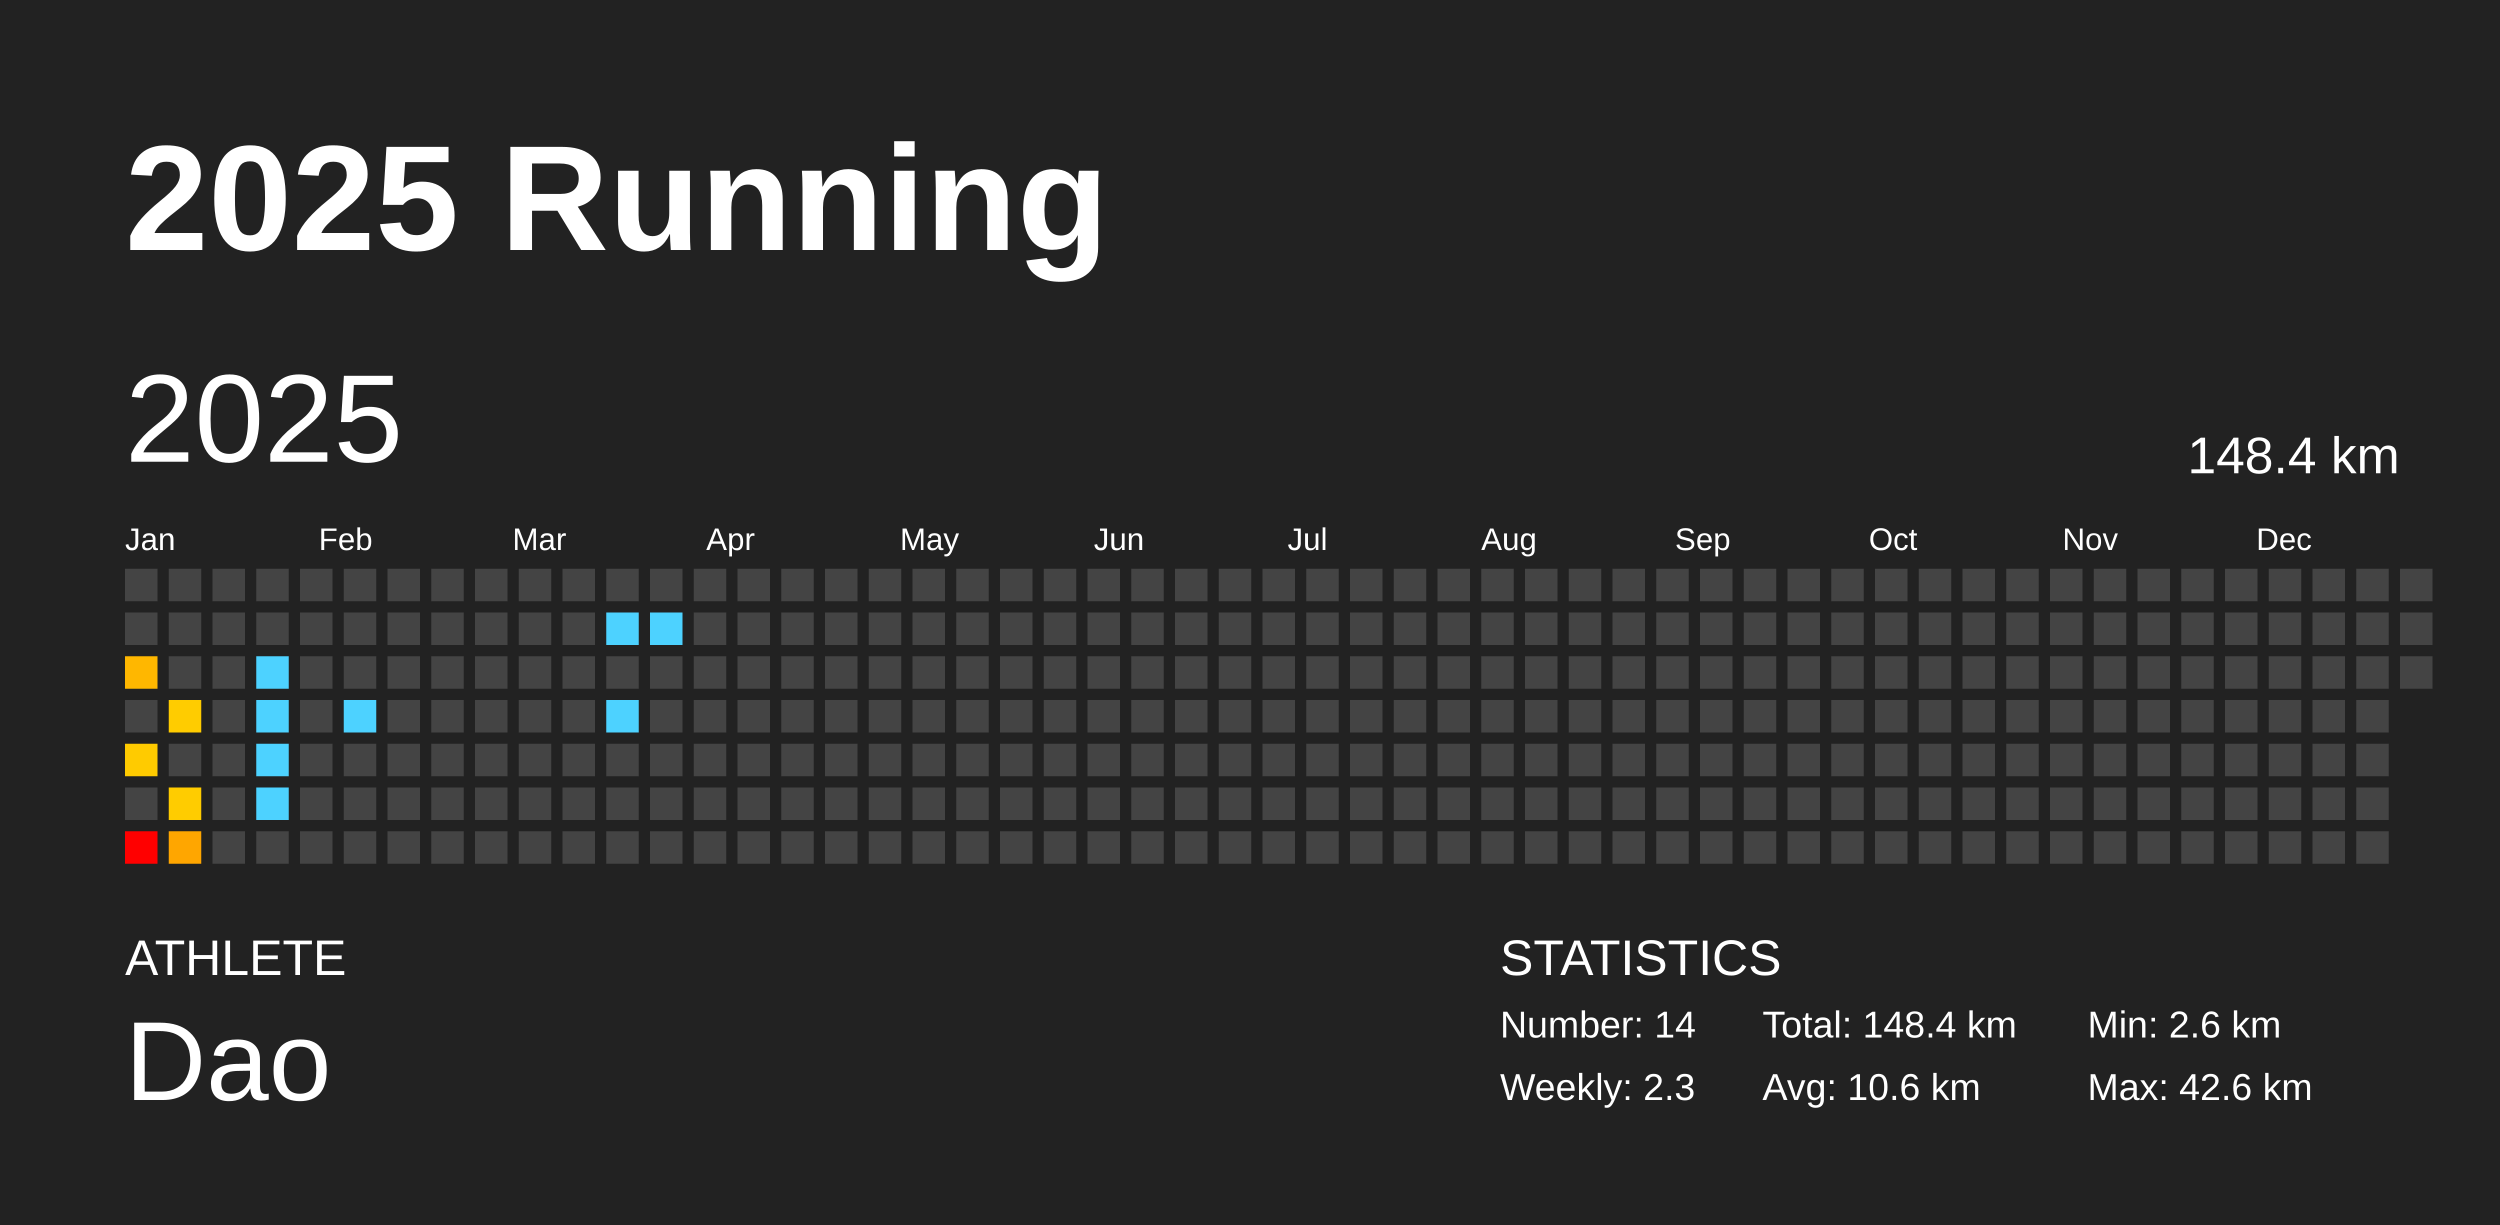
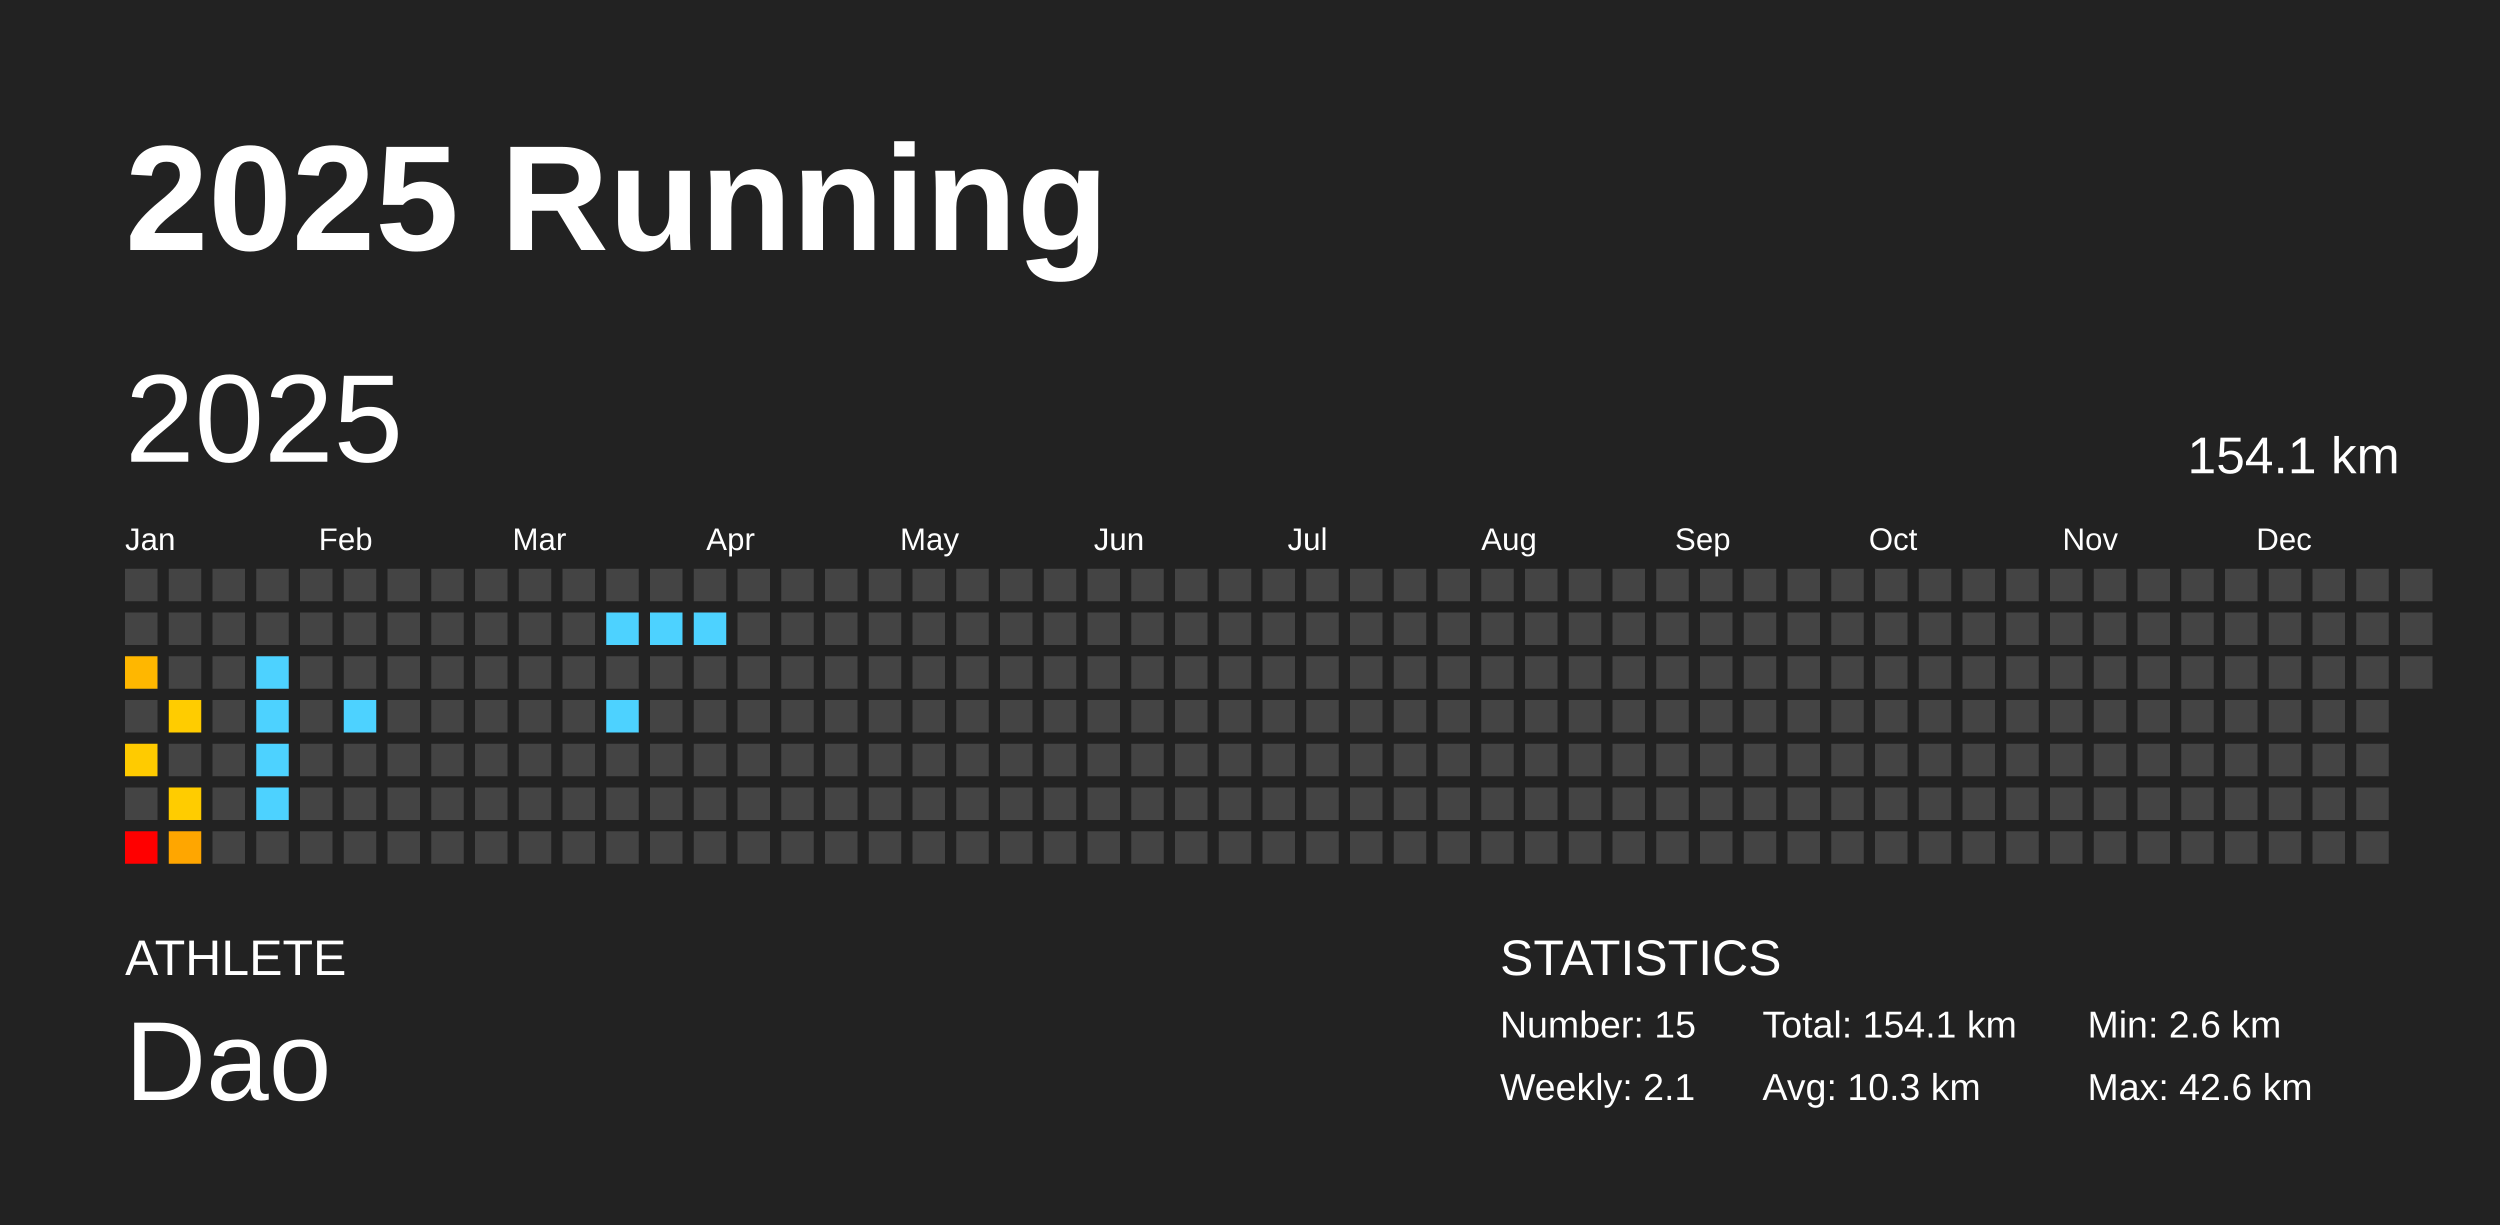
<svg xmlns="http://www.w3.org/2000/svg" baseProfile="full" height="98mm" version="1.1" viewBox="0,0,200,98" width="200mm">
  <defs />
  <rect fill="#222222" height="98" width="200" x="0" y="0" />
  <text fill="#FFFFFF" style="font-size:12px; font-family:Arial; font-weight:bold;" x="10" y="20">2025 Running</text>
  <text fill="#FFFFFF" style="font-size:4px; font-family:Arial" x="10" y="78">ATHLETE</text>
  <text fill="#FFFFFF" style="font-size:9px; font-family:Arial" x="10" y="88">Dao</text>
  <text fill="#FFFFFF" style="font-size:4px; font-family:Arial" x="120" y="78">STATISTICS</text>
-   <text fill="#FFFFFF" style="font-size:3px; font-family:Arial" x="120" y="83">Number: 14</text>
-   <text fill="#FFFFFF" style="font-size:3px; font-family:Arial" x="120" y="88">Weekly: 2.3</text>
-   <text fill="#FFFFFF" style="font-size:3px; font-family:Arial" x="141" y="83">Total: 148.4 km</text>
-   <text fill="#FFFFFF" style="font-size:3px; font-family:Arial" x="141" y="88">Avg: 10.6 km</text>
+   <text fill="#FFFFFF" style="font-size:3px; font-family:Arial" x="120" y="83">Number: 15</text>
+   <text fill="#FFFFFF" style="font-size:3px; font-family:Arial" x="120" y="88">Weekly: 2.1</text>
+   <text fill="#FFFFFF" style="font-size:3px; font-family:Arial" x="141" y="83">Total: 154.1 km</text>
+   <text fill="#FFFFFF" style="font-size:3px; font-family:Arial" x="141" y="88">Avg: 10.3 km</text>
  <text fill="#FFFFFF" style="font-size:3px; font-family:Arial" x="167" y="83">Min: 2.6 km</text>
  <text fill="#FFFFFF" style="font-size:3px; font-family:Arial" x="167" y="88">Max: 42.6 km</text>
  <text dominant-baseline="hanging" fill="#FFFFFF" style="font-size:10.0px; font-family:Arial;" x="10" y="30">2025</text>
-   <text dominant-baseline="hanging" fill="#FFFFFF" style="font-size:4.125px; font-family:Arial;" x="175" y="35">148.4 km</text>
+   <text dominant-baseline="hanging" fill="#FFFFFF" style="font-size:4.125px; font-family:Arial;" x="175" y="35">154.1 km</text>
  <text fill="#FFFFFF" style="font-size:2.5px; font-family:Arial" x="10.0" y="44">Jan</text>
  <text fill="#FFFFFF" style="font-size:2.5px; font-family:Arial" x="25.5" y="44">Feb</text>
  <text fill="#FFFFFF" style="font-size:2.5px; font-family:Arial" x="41.0" y="44">Mar</text>
  <text fill="#FFFFFF" style="font-size:2.5px; font-family:Arial" x="56.5" y="44">Apr</text>
  <text fill="#FFFFFF" style="font-size:2.5px; font-family:Arial" x="72.0" y="44">May</text>
  <text fill="#FFFFFF" style="font-size:2.5px; font-family:Arial" x="87.5" y="44">Jun</text>
  <text fill="#FFFFFF" style="font-size:2.5px; font-family:Arial" x="103.0" y="44">Jul</text>
  <text fill="#FFFFFF" style="font-size:2.5px; font-family:Arial" x="118.5" y="44">Aug</text>
  <text fill="#FFFFFF" style="font-size:2.5px; font-family:Arial" x="134.0" y="44">Sep</text>
  <text fill="#FFFFFF" style="font-size:2.5px; font-family:Arial" x="149.5" y="44">Oct</text>
  <text fill="#FFFFFF" style="font-size:2.5px; font-family:Arial" x="165.0" y="44">Nov</text>
  <text fill="#FFFFFF" style="font-size:2.5px; font-family:Arial" x="180.5" y="44">Dec</text>
  <rect fill="#444444" height="2.6" width="2.6" x="10.0" y="45.5" />
  <rect fill="#444444" height="2.6" width="2.6" x="10.0" y="49.0" />
  <rect fill="#ffb700" height="2.6" width="2.6" x="10.0" y="52.5" />
  <rect fill="#444444" height="2.6" width="2.6" x="10.0" y="56.0" />
  <rect fill="#ffcb00" height="2.6" width="2.6" x="10.0" y="59.5" />
  <rect fill="#444444" height="2.6" width="2.6" x="10.0" y="63.0" />
  <rect fill="red" height="2.6" width="2.6" x="10.0" y="66.5" />
  <rect fill="#444444" height="2.6" width="2.6" x="13.5" y="45.5" />
  <rect fill="#444444" height="2.6" width="2.6" x="13.5" y="49.0" />
  <rect fill="#444444" height="2.6" width="2.6" x="13.5" y="52.5" />
  <rect fill="#ffcc00" height="2.6" width="2.6" x="13.5" y="56.0" />
  <rect fill="#444444" height="2.6" width="2.6" x="13.5" y="59.5" />
  <rect fill="#ffcc00" height="2.6" width="2.6" x="13.5" y="63.0" />
  <rect fill="#ffa600" height="2.6" width="2.6" x="13.5" y="66.5" />
  <rect fill="#444444" height="2.6" width="2.6" x="17.0" y="45.5" />
  <rect fill="#444444" height="2.6" width="2.6" x="17.0" y="49.0" />
  <rect fill="#444444" height="2.6" width="2.6" x="17.0" y="52.5" />
  <rect fill="#444444" height="2.6" width="2.6" x="17.0" y="56.0" />
  <rect fill="#444444" height="2.6" width="2.6" x="17.0" y="59.5" />
  <rect fill="#444444" height="2.6" width="2.6" x="17.0" y="63.0" />
  <rect fill="#444444" height="2.6" width="2.6" x="17.0" y="66.5" />
  <rect fill="#444444" height="2.6" width="2.6" x="20.5" y="45.5" />
  <rect fill="#444444" height="2.6" width="2.6" x="20.5" y="49.0" />
  <rect fill="#4dd2ff" height="2.6" width="2.6" x="20.5" y="52.5" />
  <rect fill="#4dd2ff" height="2.6" width="2.6" x="20.5" y="56.0" />
  <rect fill="#4dd2ff" height="2.6" width="2.6" x="20.5" y="59.5" />
  <rect fill="#4dd2ff" height="2.6" width="2.6" x="20.5" y="63.0" />
  <rect fill="#444444" height="2.6" width="2.6" x="20.5" y="66.5" />
  <rect fill="#444444" height="2.6" width="2.6" x="24.0" y="45.5" />
  <rect fill="#444444" height="2.6" width="2.6" x="24.0" y="49.0" />
  <rect fill="#444444" height="2.6" width="2.6" x="24.0" y="52.5" />
  <rect fill="#444444" height="2.6" width="2.6" x="24.0" y="56.0" />
  <rect fill="#444444" height="2.6" width="2.6" x="24.0" y="59.5" />
  <rect fill="#444444" height="2.6" width="2.6" x="24.0" y="63.0" />
  <rect fill="#444444" height="2.6" width="2.6" x="24.0" y="66.5" />
  <rect fill="#444444" height="2.6" width="2.6" x="27.5" y="45.5" />
  <rect fill="#444444" height="2.6" width="2.6" x="27.5" y="49.0" />
  <rect fill="#444444" height="2.6" width="2.6" x="27.5" y="52.5" />
  <rect fill="#4dd2ff" height="2.6" width="2.6" x="27.5" y="56.0" />
  <rect fill="#444444" height="2.6" width="2.6" x="27.5" y="59.5" />
  <rect fill="#444444" height="2.6" width="2.6" x="27.5" y="63.0" />
  <rect fill="#444444" height="2.6" width="2.6" x="27.5" y="66.5" />
  <rect fill="#444444" height="2.6" width="2.6" x="31.0" y="45.5" />
  <rect fill="#444444" height="2.6" width="2.6" x="31.0" y="49.0" />
  <rect fill="#444444" height="2.6" width="2.6" x="31.0" y="52.5" />
  <rect fill="#444444" height="2.6" width="2.6" x="31.0" y="56.0" />
  <rect fill="#444444" height="2.6" width="2.6" x="31.0" y="59.5" />
  <rect fill="#444444" height="2.6" width="2.6" x="31.0" y="63.0" />
  <rect fill="#444444" height="2.6" width="2.6" x="31.0" y="66.5" />
  <rect fill="#444444" height="2.6" width="2.6" x="34.5" y="45.5" />
  <rect fill="#444444" height="2.6" width="2.6" x="34.5" y="49.0" />
  <rect fill="#444444" height="2.6" width="2.6" x="34.5" y="52.5" />
  <rect fill="#444444" height="2.6" width="2.6" x="34.5" y="56.0" />
  <rect fill="#444444" height="2.6" width="2.6" x="34.5" y="59.5" />
  <rect fill="#444444" height="2.6" width="2.6" x="34.5" y="63.0" />
  <rect fill="#444444" height="2.6" width="2.6" x="34.5" y="66.5" />
  <rect fill="#444444" height="2.6" width="2.6" x="38.0" y="45.5" />
  <rect fill="#444444" height="2.6" width="2.6" x="38.0" y="49.0" />
  <rect fill="#444444" height="2.6" width="2.6" x="38.0" y="52.5" />
  <rect fill="#444444" height="2.6" width="2.6" x="38.0" y="56.0" />
  <rect fill="#444444" height="2.6" width="2.6" x="38.0" y="59.5" />
  <rect fill="#444444" height="2.6" width="2.6" x="38.0" y="63.0" />
  <rect fill="#444444" height="2.6" width="2.6" x="38.0" y="66.5" />
  <rect fill="#444444" height="2.6" width="2.6" x="41.5" y="45.5" />
  <rect fill="#444444" height="2.6" width="2.6" x="41.5" y="49.0" />
  <rect fill="#444444" height="2.6" width="2.6" x="41.5" y="52.5" />
  <rect fill="#444444" height="2.6" width="2.6" x="41.5" y="56.0" />
  <rect fill="#444444" height="2.6" width="2.6" x="41.5" y="59.5" />
  <rect fill="#444444" height="2.6" width="2.6" x="41.5" y="63.0" />
  <rect fill="#444444" height="2.6" width="2.6" x="41.5" y="66.5" />
  <rect fill="#444444" height="2.6" width="2.6" x="45.0" y="45.5" />
  <rect fill="#444444" height="2.6" width="2.6" x="45.0" y="49.0" />
  <rect fill="#444444" height="2.6" width="2.6" x="45.0" y="52.5" />
  <rect fill="#444444" height="2.6" width="2.6" x="45.0" y="56.0" />
  <rect fill="#444444" height="2.6" width="2.6" x="45.0" y="59.5" />
  <rect fill="#444444" height="2.6" width="2.6" x="45.0" y="63.0" />
  <rect fill="#444444" height="2.6" width="2.6" x="45.0" y="66.5" />
  <rect fill="#444444" height="2.6" width="2.6" x="48.5" y="45.5" />
  <rect fill="#4dd2ff" height="2.6" width="2.6" x="48.5" y="49.0" />
  <rect fill="#444444" height="2.6" width="2.6" x="48.5" y="52.5" />
  <rect fill="#4dd2ff" height="2.6" width="2.6" x="48.5" y="56.0" />
  <rect fill="#444444" height="2.6" width="2.6" x="48.5" y="59.5" />
  <rect fill="#444444" height="2.6" width="2.6" x="48.5" y="63.0" />
  <rect fill="#444444" height="2.6" width="2.6" x="48.5" y="66.5" />
  <rect fill="#444444" height="2.6" width="2.6" x="52.0" y="45.5" />
  <rect fill="#4dd2ff" height="2.6" width="2.6" x="52.0" y="49.0" />
  <rect fill="#444444" height="2.6" width="2.6" x="52.0" y="52.5" />
  <rect fill="#444444" height="2.6" width="2.6" x="52.0" y="56.0" />
  <rect fill="#444444" height="2.6" width="2.6" x="52.0" y="59.5" />
  <rect fill="#444444" height="2.6" width="2.6" x="52.0" y="63.0" />
  <rect fill="#444444" height="2.6" width="2.6" x="52.0" y="66.5" />
  <rect fill="#444444" height="2.6" width="2.6" x="55.5" y="45.5" />
-   <rect fill="#444444" height="2.6" width="2.6" x="55.5" y="49.0" />
+   <rect fill="#4dd2ff" height="2.6" width="2.6" x="55.5" y="49.0" />
  <rect fill="#444444" height="2.6" width="2.6" x="55.5" y="52.5" />
  <rect fill="#444444" height="2.6" width="2.6" x="55.5" y="56.0" />
  <rect fill="#444444" height="2.6" width="2.6" x="55.5" y="59.5" />
  <rect fill="#444444" height="2.6" width="2.6" x="55.5" y="63.0" />
  <rect fill="#444444" height="2.6" width="2.6" x="55.5" y="66.5" />
  <rect fill="#444444" height="2.6" width="2.6" x="59.0" y="45.5" />
  <rect fill="#444444" height="2.6" width="2.6" x="59.0" y="49.0" />
  <rect fill="#444444" height="2.6" width="2.6" x="59.0" y="52.5" />
  <rect fill="#444444" height="2.6" width="2.6" x="59.0" y="56.0" />
  <rect fill="#444444" height="2.6" width="2.6" x="59.0" y="59.5" />
  <rect fill="#444444" height="2.6" width="2.6" x="59.0" y="63.0" />
  <rect fill="#444444" height="2.6" width="2.6" x="59.0" y="66.5" />
  <rect fill="#444444" height="2.6" width="2.6" x="62.5" y="45.5" />
  <rect fill="#444444" height="2.6" width="2.6" x="62.5" y="49.0" />
  <rect fill="#444444" height="2.6" width="2.6" x="62.5" y="52.5" />
  <rect fill="#444444" height="2.6" width="2.6" x="62.5" y="56.0" />
  <rect fill="#444444" height="2.6" width="2.6" x="62.5" y="59.5" />
  <rect fill="#444444" height="2.6" width="2.6" x="62.5" y="63.0" />
  <rect fill="#444444" height="2.6" width="2.6" x="62.5" y="66.5" />
  <rect fill="#444444" height="2.6" width="2.6" x="66.0" y="45.5" />
  <rect fill="#444444" height="2.6" width="2.6" x="66.0" y="49.0" />
  <rect fill="#444444" height="2.6" width="2.6" x="66.0" y="52.5" />
  <rect fill="#444444" height="2.6" width="2.6" x="66.0" y="56.0" />
  <rect fill="#444444" height="2.6" width="2.6" x="66.0" y="59.5" />
  <rect fill="#444444" height="2.6" width="2.6" x="66.0" y="63.0" />
  <rect fill="#444444" height="2.6" width="2.6" x="66.0" y="66.5" />
  <rect fill="#444444" height="2.6" width="2.6" x="69.5" y="45.5" />
  <rect fill="#444444" height="2.6" width="2.6" x="69.5" y="49.0" />
  <rect fill="#444444" height="2.6" width="2.6" x="69.5" y="52.5" />
  <rect fill="#444444" height="2.6" width="2.6" x="69.5" y="56.0" />
  <rect fill="#444444" height="2.6" width="2.6" x="69.5" y="59.5" />
  <rect fill="#444444" height="2.6" width="2.6" x="69.5" y="63.0" />
  <rect fill="#444444" height="2.6" width="2.6" x="69.5" y="66.5" />
  <rect fill="#444444" height="2.6" width="2.6" x="73.0" y="45.5" />
  <rect fill="#444444" height="2.6" width="2.6" x="73.0" y="49.0" />
  <rect fill="#444444" height="2.6" width="2.6" x="73.0" y="52.5" />
  <rect fill="#444444" height="2.6" width="2.6" x="73.0" y="56.0" />
  <rect fill="#444444" height="2.6" width="2.6" x="73.0" y="59.5" />
  <rect fill="#444444" height="2.6" width="2.6" x="73.0" y="63.0" />
  <rect fill="#444444" height="2.6" width="2.6" x="73.0" y="66.5" />
  <rect fill="#444444" height="2.6" width="2.6" x="76.5" y="45.5" />
  <rect fill="#444444" height="2.6" width="2.6" x="76.5" y="49.0" />
  <rect fill="#444444" height="2.6" width="2.6" x="76.5" y="52.5" />
  <rect fill="#444444" height="2.6" width="2.6" x="76.5" y="56.0" />
  <rect fill="#444444" height="2.6" width="2.6" x="76.5" y="59.5" />
  <rect fill="#444444" height="2.6" width="2.6" x="76.5" y="63.0" />
  <rect fill="#444444" height="2.6" width="2.6" x="76.5" y="66.5" />
  <rect fill="#444444" height="2.6" width="2.6" x="80.0" y="45.5" />
  <rect fill="#444444" height="2.6" width="2.6" x="80.0" y="49.0" />
  <rect fill="#444444" height="2.6" width="2.6" x="80.0" y="52.5" />
  <rect fill="#444444" height="2.6" width="2.6" x="80.0" y="56.0" />
  <rect fill="#444444" height="2.6" width="2.6" x="80.0" y="59.5" />
  <rect fill="#444444" height="2.6" width="2.6" x="80.0" y="63.0" />
  <rect fill="#444444" height="2.6" width="2.6" x="80.0" y="66.5" />
  <rect fill="#444444" height="2.6" width="2.6" x="83.5" y="45.5" />
  <rect fill="#444444" height="2.6" width="2.6" x="83.5" y="49.0" />
  <rect fill="#444444" height="2.6" width="2.6" x="83.5" y="52.5" />
  <rect fill="#444444" height="2.6" width="2.6" x="83.5" y="56.0" />
  <rect fill="#444444" height="2.6" width="2.6" x="83.5" y="59.5" />
  <rect fill="#444444" height="2.6" width="2.6" x="83.5" y="63.0" />
  <rect fill="#444444" height="2.6" width="2.6" x="83.5" y="66.5" />
  <rect fill="#444444" height="2.6" width="2.6" x="87.0" y="45.5" />
  <rect fill="#444444" height="2.6" width="2.6" x="87.0" y="49.0" />
  <rect fill="#444444" height="2.6" width="2.6" x="87.0" y="52.5" />
  <rect fill="#444444" height="2.6" width="2.6" x="87.0" y="56.0" />
  <rect fill="#444444" height="2.6" width="2.6" x="87.0" y="59.5" />
  <rect fill="#444444" height="2.6" width="2.6" x="87.0" y="63.0" />
  <rect fill="#444444" height="2.6" width="2.6" x="87.0" y="66.5" />
  <rect fill="#444444" height="2.6" width="2.6" x="90.5" y="45.5" />
  <rect fill="#444444" height="2.6" width="2.6" x="90.5" y="49.0" />
  <rect fill="#444444" height="2.6" width="2.6" x="90.5" y="52.5" />
  <rect fill="#444444" height="2.6" width="2.6" x="90.5" y="56.0" />
  <rect fill="#444444" height="2.6" width="2.6" x="90.5" y="59.5" />
  <rect fill="#444444" height="2.6" width="2.6" x="90.5" y="63.0" />
  <rect fill="#444444" height="2.6" width="2.6" x="90.5" y="66.5" />
  <rect fill="#444444" height="2.6" width="2.6" x="94.0" y="45.5" />
  <rect fill="#444444" height="2.6" width="2.6" x="94.0" y="49.0" />
  <rect fill="#444444" height="2.6" width="2.6" x="94.0" y="52.5" />
  <rect fill="#444444" height="2.6" width="2.6" x="94.0" y="56.0" />
  <rect fill="#444444" height="2.6" width="2.6" x="94.0" y="59.5" />
  <rect fill="#444444" height="2.6" width="2.6" x="94.0" y="63.0" />
  <rect fill="#444444" height="2.6" width="2.6" x="94.0" y="66.5" />
  <rect fill="#444444" height="2.6" width="2.6" x="97.5" y="45.5" />
  <rect fill="#444444" height="2.6" width="2.6" x="97.5" y="49.0" />
  <rect fill="#444444" height="2.6" width="2.6" x="97.5" y="52.5" />
  <rect fill="#444444" height="2.6" width="2.6" x="97.5" y="56.0" />
  <rect fill="#444444" height="2.6" width="2.6" x="97.5" y="59.5" />
  <rect fill="#444444" height="2.6" width="2.6" x="97.5" y="63.0" />
  <rect fill="#444444" height="2.6" width="2.6" x="97.5" y="66.5" />
  <rect fill="#444444" height="2.6" width="2.6" x="101.0" y="45.5" />
  <rect fill="#444444" height="2.6" width="2.6" x="101.0" y="49.0" />
  <rect fill="#444444" height="2.6" width="2.6" x="101.0" y="52.5" />
  <rect fill="#444444" height="2.6" width="2.6" x="101.0" y="56.0" />
  <rect fill="#444444" height="2.6" width="2.6" x="101.0" y="59.5" />
  <rect fill="#444444" height="2.6" width="2.6" x="101.0" y="63.0" />
  <rect fill="#444444" height="2.6" width="2.6" x="101.0" y="66.5" />
  <rect fill="#444444" height="2.6" width="2.6" x="104.5" y="45.5" />
  <rect fill="#444444" height="2.6" width="2.6" x="104.5" y="49.0" />
  <rect fill="#444444" height="2.6" width="2.6" x="104.5" y="52.5" />
  <rect fill="#444444" height="2.6" width="2.6" x="104.5" y="56.0" />
  <rect fill="#444444" height="2.6" width="2.6" x="104.5" y="59.5" />
  <rect fill="#444444" height="2.6" width="2.6" x="104.5" y="63.0" />
  <rect fill="#444444" height="2.6" width="2.6" x="104.5" y="66.5" />
  <rect fill="#444444" height="2.6" width="2.6" x="108.0" y="45.5" />
  <rect fill="#444444" height="2.6" width="2.6" x="108.0" y="49.0" />
  <rect fill="#444444" height="2.6" width="2.6" x="108.0" y="52.5" />
  <rect fill="#444444" height="2.6" width="2.6" x="108.0" y="56.0" />
  <rect fill="#444444" height="2.6" width="2.6" x="108.0" y="59.5" />
  <rect fill="#444444" height="2.6" width="2.6" x="108.0" y="63.0" />
  <rect fill="#444444" height="2.6" width="2.6" x="108.0" y="66.5" />
  <rect fill="#444444" height="2.6" width="2.6" x="111.5" y="45.5" />
  <rect fill="#444444" height="2.6" width="2.6" x="111.5" y="49.0" />
  <rect fill="#444444" height="2.6" width="2.6" x="111.5" y="52.5" />
  <rect fill="#444444" height="2.6" width="2.6" x="111.5" y="56.0" />
  <rect fill="#444444" height="2.6" width="2.6" x="111.5" y="59.5" />
  <rect fill="#444444" height="2.6" width="2.6" x="111.5" y="63.0" />
  <rect fill="#444444" height="2.6" width="2.6" x="111.5" y="66.5" />
  <rect fill="#444444" height="2.6" width="2.6" x="115.0" y="45.5" />
  <rect fill="#444444" height="2.6" width="2.6" x="115.0" y="49.0" />
  <rect fill="#444444" height="2.6" width="2.6" x="115.0" y="52.5" />
  <rect fill="#444444" height="2.6" width="2.6" x="115.0" y="56.0" />
  <rect fill="#444444" height="2.6" width="2.6" x="115.0" y="59.5" />
  <rect fill="#444444" height="2.6" width="2.6" x="115.0" y="63.0" />
  <rect fill="#444444" height="2.6" width="2.6" x="115.0" y="66.5" />
  <rect fill="#444444" height="2.6" width="2.6" x="118.5" y="45.5" />
  <rect fill="#444444" height="2.6" width="2.6" x="118.5" y="49.0" />
  <rect fill="#444444" height="2.6" width="2.6" x="118.5" y="52.5" />
  <rect fill="#444444" height="2.6" width="2.6" x="118.5" y="56.0" />
  <rect fill="#444444" height="2.6" width="2.6" x="118.5" y="59.5" />
  <rect fill="#444444" height="2.6" width="2.6" x="118.5" y="63.0" />
  <rect fill="#444444" height="2.6" width="2.6" x="118.5" y="66.5" />
  <rect fill="#444444" height="2.6" width="2.6" x="122.0" y="45.5" />
  <rect fill="#444444" height="2.6" width="2.6" x="122.0" y="49.0" />
  <rect fill="#444444" height="2.6" width="2.6" x="122.0" y="52.5" />
  <rect fill="#444444" height="2.6" width="2.6" x="122.0" y="56.0" />
  <rect fill="#444444" height="2.6" width="2.6" x="122.0" y="59.5" />
  <rect fill="#444444" height="2.6" width="2.6" x="122.0" y="63.0" />
  <rect fill="#444444" height="2.6" width="2.6" x="122.0" y="66.5" />
  <rect fill="#444444" height="2.6" width="2.6" x="125.5" y="45.5" />
  <rect fill="#444444" height="2.6" width="2.6" x="125.5" y="49.0" />
  <rect fill="#444444" height="2.6" width="2.6" x="125.5" y="52.5" />
  <rect fill="#444444" height="2.6" width="2.6" x="125.5" y="56.0" />
  <rect fill="#444444" height="2.6" width="2.6" x="125.5" y="59.5" />
  <rect fill="#444444" height="2.6" width="2.6" x="125.5" y="63.0" />
  <rect fill="#444444" height="2.6" width="2.6" x="125.5" y="66.5" />
  <rect fill="#444444" height="2.6" width="2.6" x="129.0" y="45.5" />
  <rect fill="#444444" height="2.6" width="2.6" x="129.0" y="49.0" />
  <rect fill="#444444" height="2.6" width="2.6" x="129.0" y="52.5" />
  <rect fill="#444444" height="2.6" width="2.6" x="129.0" y="56.0" />
  <rect fill="#444444" height="2.6" width="2.6" x="129.0" y="59.5" />
  <rect fill="#444444" height="2.6" width="2.6" x="129.0" y="63.0" />
  <rect fill="#444444" height="2.6" width="2.6" x="129.0" y="66.5" />
  <rect fill="#444444" height="2.6" width="2.6" x="132.5" y="45.5" />
  <rect fill="#444444" height="2.6" width="2.6" x="132.5" y="49.0" />
  <rect fill="#444444" height="2.6" width="2.6" x="132.5" y="52.5" />
  <rect fill="#444444" height="2.6" width="2.6" x="132.5" y="56.0" />
  <rect fill="#444444" height="2.6" width="2.6" x="132.5" y="59.5" />
  <rect fill="#444444" height="2.6" width="2.6" x="132.5" y="63.0" />
  <rect fill="#444444" height="2.6" width="2.6" x="132.5" y="66.5" />
  <rect fill="#444444" height="2.6" width="2.6" x="136.0" y="45.5" />
  <rect fill="#444444" height="2.6" width="2.6" x="136.0" y="49.0" />
  <rect fill="#444444" height="2.6" width="2.6" x="136.0" y="52.5" />
  <rect fill="#444444" height="2.6" width="2.6" x="136.0" y="56.0" />
  <rect fill="#444444" height="2.6" width="2.6" x="136.0" y="59.5" />
  <rect fill="#444444" height="2.6" width="2.6" x="136.0" y="63.0" />
  <rect fill="#444444" height="2.6" width="2.6" x="136.0" y="66.5" />
  <rect fill="#444444" height="2.6" width="2.6" x="139.5" y="45.5" />
  <rect fill="#444444" height="2.6" width="2.6" x="139.5" y="49.0" />
  <rect fill="#444444" height="2.6" width="2.6" x="139.5" y="52.5" />
  <rect fill="#444444" height="2.6" width="2.6" x="139.5" y="56.0" />
  <rect fill="#444444" height="2.6" width="2.6" x="139.5" y="59.5" />
  <rect fill="#444444" height="2.6" width="2.6" x="139.5" y="63.0" />
  <rect fill="#444444" height="2.6" width="2.6" x="139.5" y="66.5" />
  <rect fill="#444444" height="2.6" width="2.6" x="143.0" y="45.5" />
  <rect fill="#444444" height="2.6" width="2.6" x="143.0" y="49.0" />
  <rect fill="#444444" height="2.6" width="2.6" x="143.0" y="52.5" />
  <rect fill="#444444" height="2.6" width="2.6" x="143.0" y="56.0" />
  <rect fill="#444444" height="2.6" width="2.6" x="143.0" y="59.5" />
  <rect fill="#444444" height="2.6" width="2.6" x="143.0" y="63.0" />
  <rect fill="#444444" height="2.6" width="2.6" x="143.0" y="66.5" />
  <rect fill="#444444" height="2.6" width="2.6" x="146.5" y="45.5" />
  <rect fill="#444444" height="2.6" width="2.6" x="146.5" y="49.0" />
  <rect fill="#444444" height="2.6" width="2.6" x="146.5" y="52.5" />
  <rect fill="#444444" height="2.6" width="2.6" x="146.5" y="56.0" />
  <rect fill="#444444" height="2.6" width="2.6" x="146.5" y="59.5" />
  <rect fill="#444444" height="2.6" width="2.6" x="146.5" y="63.0" />
  <rect fill="#444444" height="2.6" width="2.6" x="146.5" y="66.5" />
  <rect fill="#444444" height="2.6" width="2.6" x="150.0" y="45.5" />
  <rect fill="#444444" height="2.6" width="2.6" x="150.0" y="49.0" />
  <rect fill="#444444" height="2.6" width="2.6" x="150.0" y="52.5" />
  <rect fill="#444444" height="2.6" width="2.6" x="150.0" y="56.0" />
  <rect fill="#444444" height="2.6" width="2.6" x="150.0" y="59.5" />
  <rect fill="#444444" height="2.6" width="2.6" x="150.0" y="63.0" />
  <rect fill="#444444" height="2.6" width="2.6" x="150.0" y="66.5" />
  <rect fill="#444444" height="2.6" width="2.6" x="153.5" y="45.5" />
  <rect fill="#444444" height="2.6" width="2.6" x="153.5" y="49.0" />
  <rect fill="#444444" height="2.6" width="2.6" x="153.5" y="52.5" />
  <rect fill="#444444" height="2.6" width="2.6" x="153.5" y="56.0" />
  <rect fill="#444444" height="2.6" width="2.6" x="153.5" y="59.5" />
  <rect fill="#444444" height="2.6" width="2.6" x="153.5" y="63.0" />
  <rect fill="#444444" height="2.6" width="2.6" x="153.5" y="66.5" />
  <rect fill="#444444" height="2.6" width="2.6" x="157.0" y="45.5" />
  <rect fill="#444444" height="2.6" width="2.6" x="157.0" y="49.0" />
  <rect fill="#444444" height="2.6" width="2.6" x="157.0" y="52.5" />
  <rect fill="#444444" height="2.6" width="2.6" x="157.0" y="56.0" />
  <rect fill="#444444" height="2.6" width="2.6" x="157.0" y="59.5" />
  <rect fill="#444444" height="2.6" width="2.6" x="157.0" y="63.0" />
  <rect fill="#444444" height="2.6" width="2.6" x="157.0" y="66.5" />
  <rect fill="#444444" height="2.6" width="2.6" x="160.5" y="45.5" />
  <rect fill="#444444" height="2.6" width="2.6" x="160.5" y="49.0" />
  <rect fill="#444444" height="2.6" width="2.6" x="160.5" y="52.5" />
  <rect fill="#444444" height="2.6" width="2.6" x="160.5" y="56.0" />
  <rect fill="#444444" height="2.6" width="2.6" x="160.5" y="59.5" />
  <rect fill="#444444" height="2.6" width="2.6" x="160.5" y="63.0" />
  <rect fill="#444444" height="2.6" width="2.6" x="160.5" y="66.5" />
  <rect fill="#444444" height="2.6" width="2.6" x="164.0" y="45.5" />
  <rect fill="#444444" height="2.6" width="2.6" x="164.0" y="49.0" />
  <rect fill="#444444" height="2.6" width="2.6" x="164.0" y="52.5" />
  <rect fill="#444444" height="2.6" width="2.6" x="164.0" y="56.0" />
  <rect fill="#444444" height="2.6" width="2.6" x="164.0" y="59.5" />
  <rect fill="#444444" height="2.6" width="2.6" x="164.0" y="63.0" />
  <rect fill="#444444" height="2.6" width="2.6" x="164.0" y="66.5" />
  <rect fill="#444444" height="2.6" width="2.6" x="167.5" y="45.5" />
  <rect fill="#444444" height="2.6" width="2.6" x="167.5" y="49.0" />
  <rect fill="#444444" height="2.6" width="2.6" x="167.5" y="52.5" />
  <rect fill="#444444" height="2.6" width="2.6" x="167.5" y="56.0" />
  <rect fill="#444444" height="2.6" width="2.6" x="167.5" y="59.5" />
  <rect fill="#444444" height="2.6" width="2.6" x="167.5" y="63.0" />
  <rect fill="#444444" height="2.6" width="2.6" x="167.5" y="66.5" />
  <rect fill="#444444" height="2.6" width="2.6" x="171.0" y="45.5" />
  <rect fill="#444444" height="2.6" width="2.6" x="171.0" y="49.0" />
  <rect fill="#444444" height="2.6" width="2.6" x="171.0" y="52.5" />
  <rect fill="#444444" height="2.6" width="2.6" x="171.0" y="56.0" />
  <rect fill="#444444" height="2.6" width="2.6" x="171.0" y="59.5" />
  <rect fill="#444444" height="2.6" width="2.6" x="171.0" y="63.0" />
  <rect fill="#444444" height="2.6" width="2.6" x="171.0" y="66.5" />
  <rect fill="#444444" height="2.6" width="2.6" x="174.5" y="45.5" />
  <rect fill="#444444" height="2.6" width="2.6" x="174.5" y="49.0" />
  <rect fill="#444444" height="2.6" width="2.6" x="174.5" y="52.5" />
  <rect fill="#444444" height="2.6" width="2.6" x="174.5" y="56.0" />
  <rect fill="#444444" height="2.6" width="2.6" x="174.5" y="59.5" />
  <rect fill="#444444" height="2.6" width="2.6" x="174.5" y="63.0" />
  <rect fill="#444444" height="2.6" width="2.6" x="174.5" y="66.5" />
  <rect fill="#444444" height="2.6" width="2.6" x="178.0" y="45.5" />
  <rect fill="#444444" height="2.6" width="2.6" x="178.0" y="49.0" />
  <rect fill="#444444" height="2.6" width="2.6" x="178.0" y="52.5" />
  <rect fill="#444444" height="2.6" width="2.6" x="178.0" y="56.0" />
  <rect fill="#444444" height="2.6" width="2.6" x="178.0" y="59.5" />
  <rect fill="#444444" height="2.6" width="2.6" x="178.0" y="63.0" />
  <rect fill="#444444" height="2.6" width="2.6" x="178.0" y="66.5" />
  <rect fill="#444444" height="2.6" width="2.6" x="181.5" y="45.5" />
  <rect fill="#444444" height="2.6" width="2.6" x="181.5" y="49.0" />
  <rect fill="#444444" height="2.6" width="2.6" x="181.5" y="52.5" />
  <rect fill="#444444" height="2.6" width="2.6" x="181.5" y="56.0" />
  <rect fill="#444444" height="2.6" width="2.6" x="181.5" y="59.5" />
  <rect fill="#444444" height="2.6" width="2.6" x="181.5" y="63.0" />
  <rect fill="#444444" height="2.6" width="2.6" x="181.5" y="66.5" />
  <rect fill="#444444" height="2.6" width="2.6" x="185.0" y="45.5" />
  <rect fill="#444444" height="2.6" width="2.6" x="185.0" y="49.0" />
  <rect fill="#444444" height="2.6" width="2.6" x="185.0" y="52.5" />
  <rect fill="#444444" height="2.6" width="2.6" x="185.0" y="56.0" />
  <rect fill="#444444" height="2.6" width="2.6" x="185.0" y="59.5" />
  <rect fill="#444444" height="2.6" width="2.6" x="185.0" y="63.0" />
  <rect fill="#444444" height="2.6" width="2.6" x="185.0" y="66.5" />
  <rect fill="#444444" height="2.6" width="2.6" x="188.5" y="45.5" />
  <rect fill="#444444" height="2.6" width="2.6" x="188.5" y="49.0" />
  <rect fill="#444444" height="2.6" width="2.6" x="188.5" y="52.5" />
  <rect fill="#444444" height="2.6" width="2.6" x="188.5" y="56.0" />
  <rect fill="#444444" height="2.6" width="2.6" x="188.5" y="59.5" />
  <rect fill="#444444" height="2.6" width="2.6" x="188.5" y="63.0" />
  <rect fill="#444444" height="2.6" width="2.6" x="188.5" y="66.5" />
  <rect fill="#444444" height="2.6" width="2.6" x="192.0" y="45.5" />
  <rect fill="#444444" height="2.6" width="2.6" x="192.0" y="49.0" />
  <rect fill="#444444" height="2.6" width="2.6" x="192.0" y="52.5" />
</svg>
